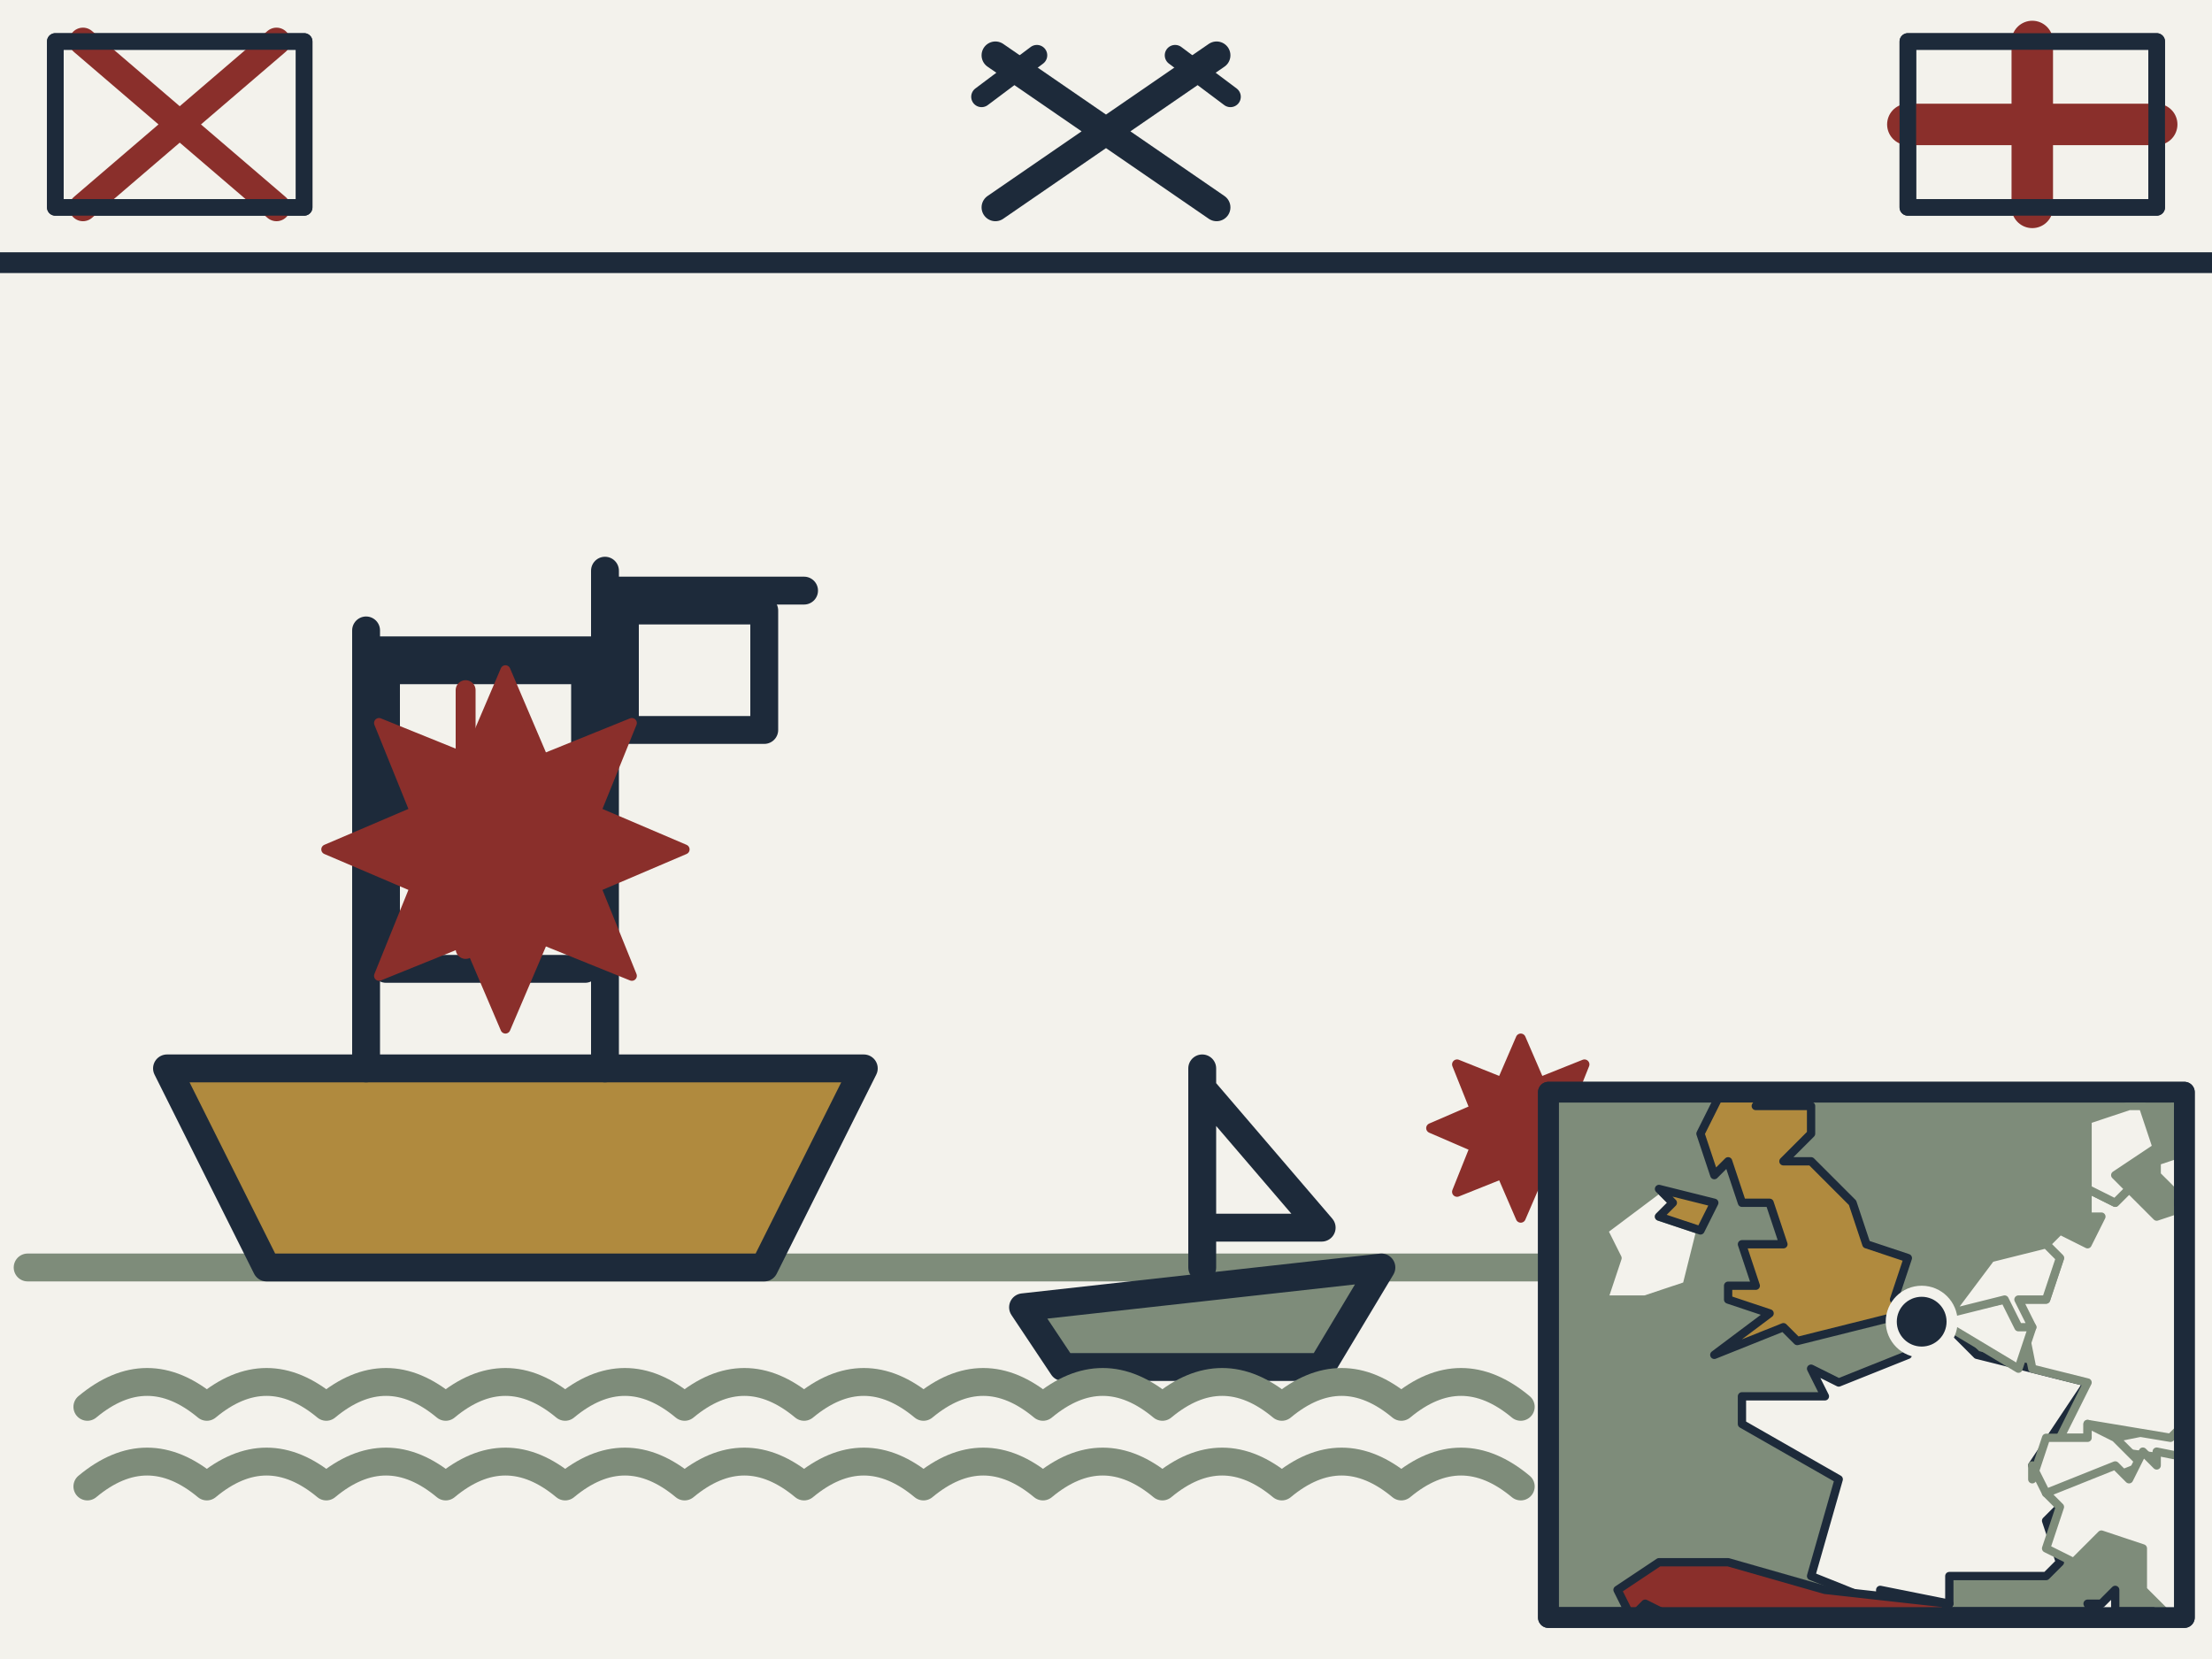
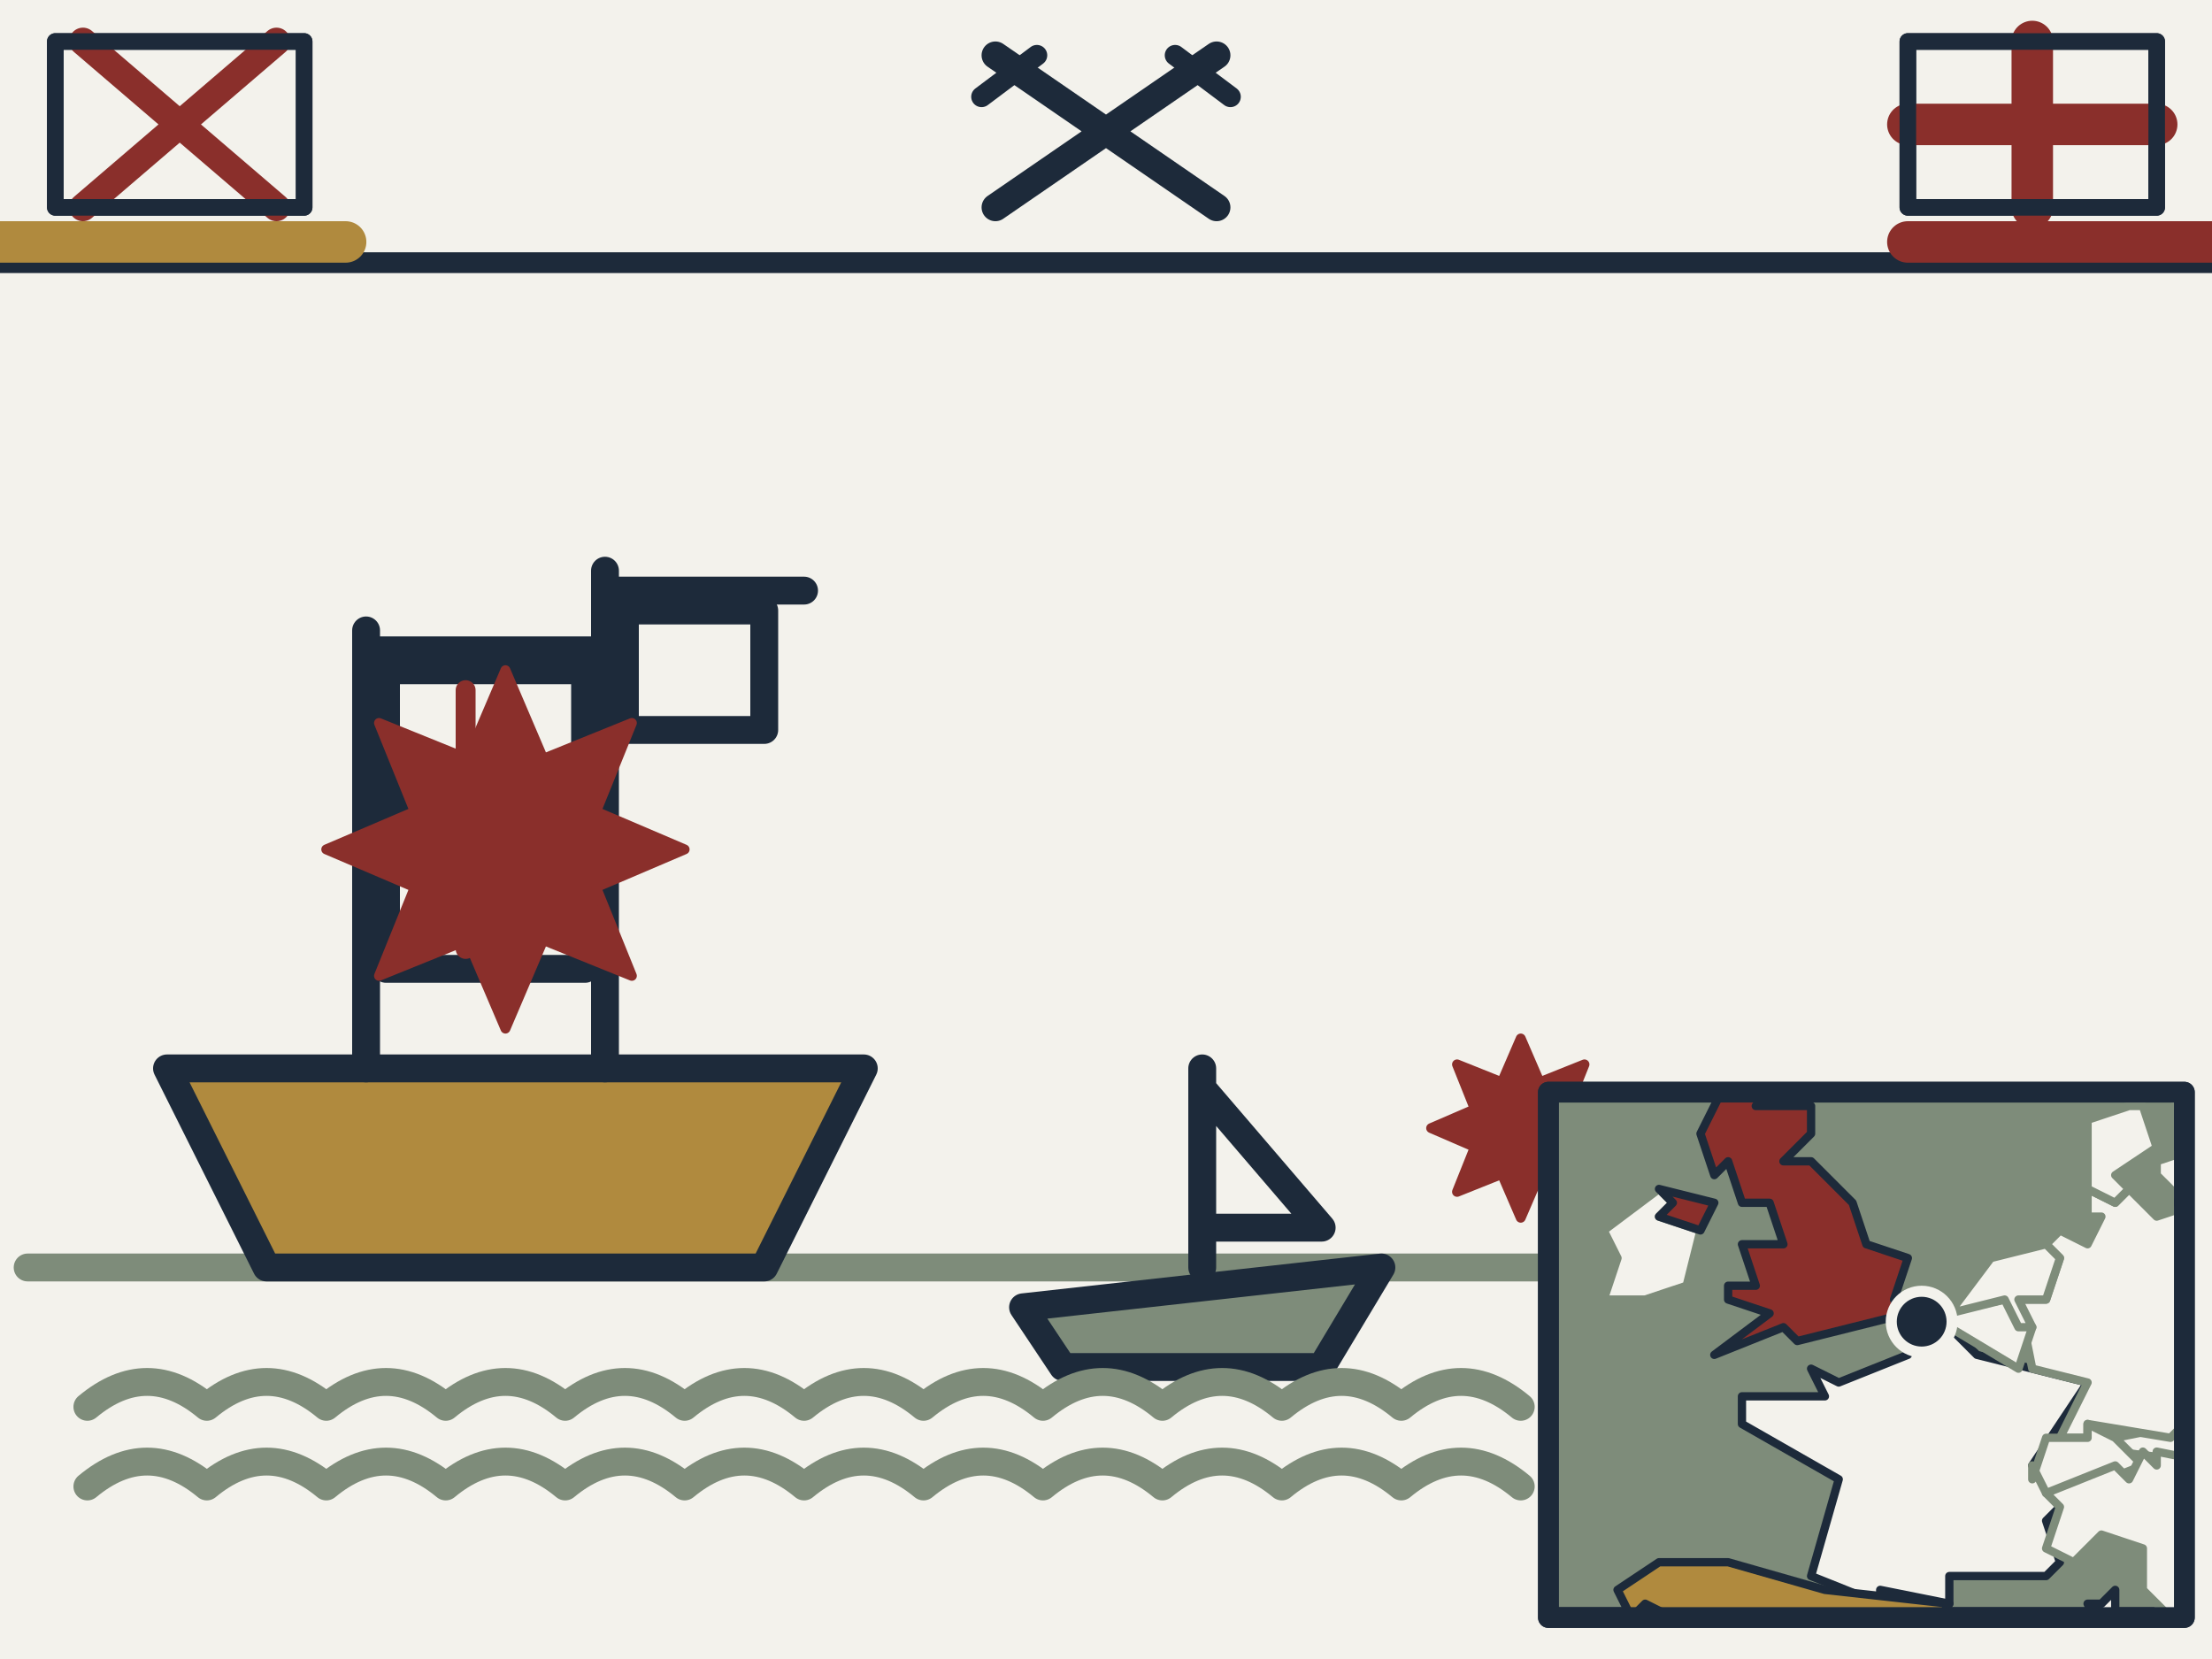
<svg xmlns="http://www.w3.org/2000/svg" viewBox="0 0 160 120" width="160" height="120">
  <rect width="160" height="120" fill="#f3f2ec" />
  <g fill="none" stroke="#1d2a3a" stroke-width="2" stroke-linejoin="round" stroke-linecap="round">
    <g transform="translate(2 24) scale(0.72)" stroke-width="2.8">
      <path d="M0 94h160" stroke="#7e8c7a" />
      <path d="M14 74h70l-10 20H24z" fill="#b08a3e" />
      <path d="M34 74V30M58 74V24M34 32h24M34 48h24M58 26h20" />
      <path d="M36 34h20v12H36zM36 50h20v14H36zM60 28h14v12H60z" fill="#f3f2ec" />
      <path d="M44 36v8M44 52v10" stroke="#8a2f2b" stroke-width="2" />
      <path d="M66.0 52.0L57.1 55.8L60.7 64.7L51.8 61.1L48.0 70.0L44.2 61.1L35.3 64.7L38.9 55.8L30.0 52.0L38.9 48.2L35.3 39.3L44.2 42.9L48.0 34.0L51.8 42.9L60.7 39.3L57.1 48.2z" fill="#8a2f2b" stroke="#8a2f2b" stroke-width="1" />
      <path d="M100 98l36-4l-6 10H104z" fill="#7e8c7a" />
      <path d="M118 94V74M118 76l12 14h-12z" fill="#f3f2ec" />
      <path d="M159.0 80.0L154.6 81.9L156.4 86.4L151.9 84.6L150.0 89.0L148.1 84.6L143.6 86.4L145.4 81.9L141.0 80.0L145.4 78.1L143.6 73.6L148.1 75.4L150.0 71.0L151.9 75.4L156.4 73.6L154.6 78.1z" fill="#8a2f2b" stroke="#8a2f2b" stroke-width="1" />
      <path d="M6 108q6 -5 12 0q6 -5 12 0q6 -5 12 0q6 -5 12 0q6 -5 12 0q6 -5 12 0q6 -5 12 0q6 -5 12 0q6 -5 12 0q6 -5 12 0q6 -5 12 0q6 -5 12 0" stroke="#7e8c7a" />
      <path d="M6 116q6 -5 12 0q6 -5 12 0q6 -5 12 0q6 -5 12 0q6 -5 12 0q6 -5 12 0q6 -5 12 0q6 -5 12 0q6 -5 12 0q6 -5 12 0q6 -5 12 0q6 -5 12 0" stroke="#7e8c7a" />
    </g>
    <rect width="160" height="19" fill="#f3f2ec" stroke="none" />
    <path d="M0 19H160" stroke-width="1.5" />
+     <path d="M0 17.5H25" stroke="#b08a3e" stroke-width="3" />
+     <path d="M138 17.5H160" stroke="#8a2f2b" stroke-width="3" />
    <g stroke-width="1.2" transform="translate(4 3)">
      <rect width="18" height="12" fill="#f3f2ec" />
      <path d="M2 0L16 12M16 0L2 12" stroke="#8a2f2b" stroke-width="2" />
      <rect width="18" height="12" />
    </g>
    <g stroke-width="1.2" transform="translate(138 3)">
      <rect width="18" height="12" fill="#f3f2ec" />
      <path d="M9.0 0V12M0 6.0H18" stroke="#8a2f2b" stroke-width="3" />
      <rect width="18" height="12" />
    </g>
    <path d="M72 4L88 15M88 4L72 15" stroke-width="2" />
    <path d="M71 7l4-3M89 7l-4-3" stroke-width="1.5" />
    <g transform="translate(112 79)">
      <clipPath id="c0619">
        <rect width="46" height="38" />
      </clipPath>
      <rect width="46" height="38" fill="#7e8c7a" stroke-width="1.5" />
      <g clip-path="url(#c0619)" stroke="#7e8c7a" stroke-width="0.6">
        <path d="M35 20L39 21L35 27L37 30L36 31L37 34L36 35L29 35L29 37L24 36L24 37L19 35L21 28L14 24L14 22L20 22L19 20L21 21L26 19L26 17L28 16L31 19zM40 37L41 36L41 38L41 39L40 39L39 37z" fill="#f3f2ec" stroke="#1d2a3a" />
        <path d="M44 -2L49 -3L49 2L49 6L48 6z" fill="#f3f2ec" />
        <path d="M49 23L49 27L41 26L41 25L46 24L48 25L49 21z" fill="#f3f2ec" />
        <path d="M49 10L49 17L49 16L48 18L46 18L49 22L48 25L46 24L45 25L39 24L39 25L37 25L39 21L35 20L34 15L36 15L37 12L36 11L37 10L39 11L40 9L39 9L39 7L41 8L42 7L44 9L47 8z" fill="#f3f2ec" />
        <path d="M41 25L43 27L38 29L36 29L35 27L35 28L36 25L39 25L39 24z" fill="#f3f2ec" />
        <path d="M35 17L34 20L29 17L28 16L33 15z" fill="#f3f2ec" />
        <path d="M36 11L37 12L36 15L34 15L35 17L34 17L33 15L29 16L32 12z" fill="#f3f2ec" />
        <path d="M6 38L7 37L10 38L11 39L9 41L10 41L5 41L6 41z" fill="#f3f2ec" />
-         <path d="M9 41L11 39L7 37L6 38L5 36L8 34L13 34L20 36L29 37L27 40L24 41z" fill="#8a2f2b" stroke="#1d2a3a" />
+         <path d="M9 41L11 39L7 37L6 38L5 36L8 34L13 34L20 36L29 37L27 40L24 41z" fill="#b08a3e" stroke="#1d2a3a" />
        <path d="M11 10L10 14L7 15L4 15L5 12L4 10L8 7L9 8L8 9z" fill="#f3f2ec" />
        <path d="M43 26L44 27L44 26L49 27L49 29L47 30L47 33L49 34L49 41L49 40L46 39L43 36L43 33L40 32L38 34L36 33L37 30L36 29L41 27L42 28z" fill="#f3f2ec" />
        <path d="M42 7L41 8L39 7L39 2L42 1L43 1L44 4L41 6zM47 4L47 6L46 8L44 6L44 5z" fill="#f3f2ec" />
-         <path d="M11 10L8 9L9 8L8 7L12 8zM17 11L16 8L14 8L13 5L12 6L11 3L13 -1L17 -2L15 1L19 1L19 3L17 5L19 5L22 8L23 11L26 12L25 15L26 16L18 18L17 17L12 19L16 16L13 15L13 14L15 14L14 11z" fill="#b08a3e" stroke="#1d2a3a" />
+         <path d="M11 10L8 9L9 8L8 7L12 8zM17 11L16 8L14 8L13 5L12 6L11 3L13 -1L17 -2L15 1L19 1L19 3L17 5L19 5L22 8L23 11L26 12L25 15L26 16L18 18L17 17L12 19L16 16L13 15L13 14L15 14L14 11z" fill="#8a2f2b" stroke="#1d2a3a" />
        <circle cx="27.0" cy="16.6" r="2.2" fill="#1d2a3a" stroke="#f3f2ec" stroke-width="0.8" />
      </g>
      <rect width="46" height="38" fill="none" stroke-width="1.5" />
    </g>
  </g>
</svg>
